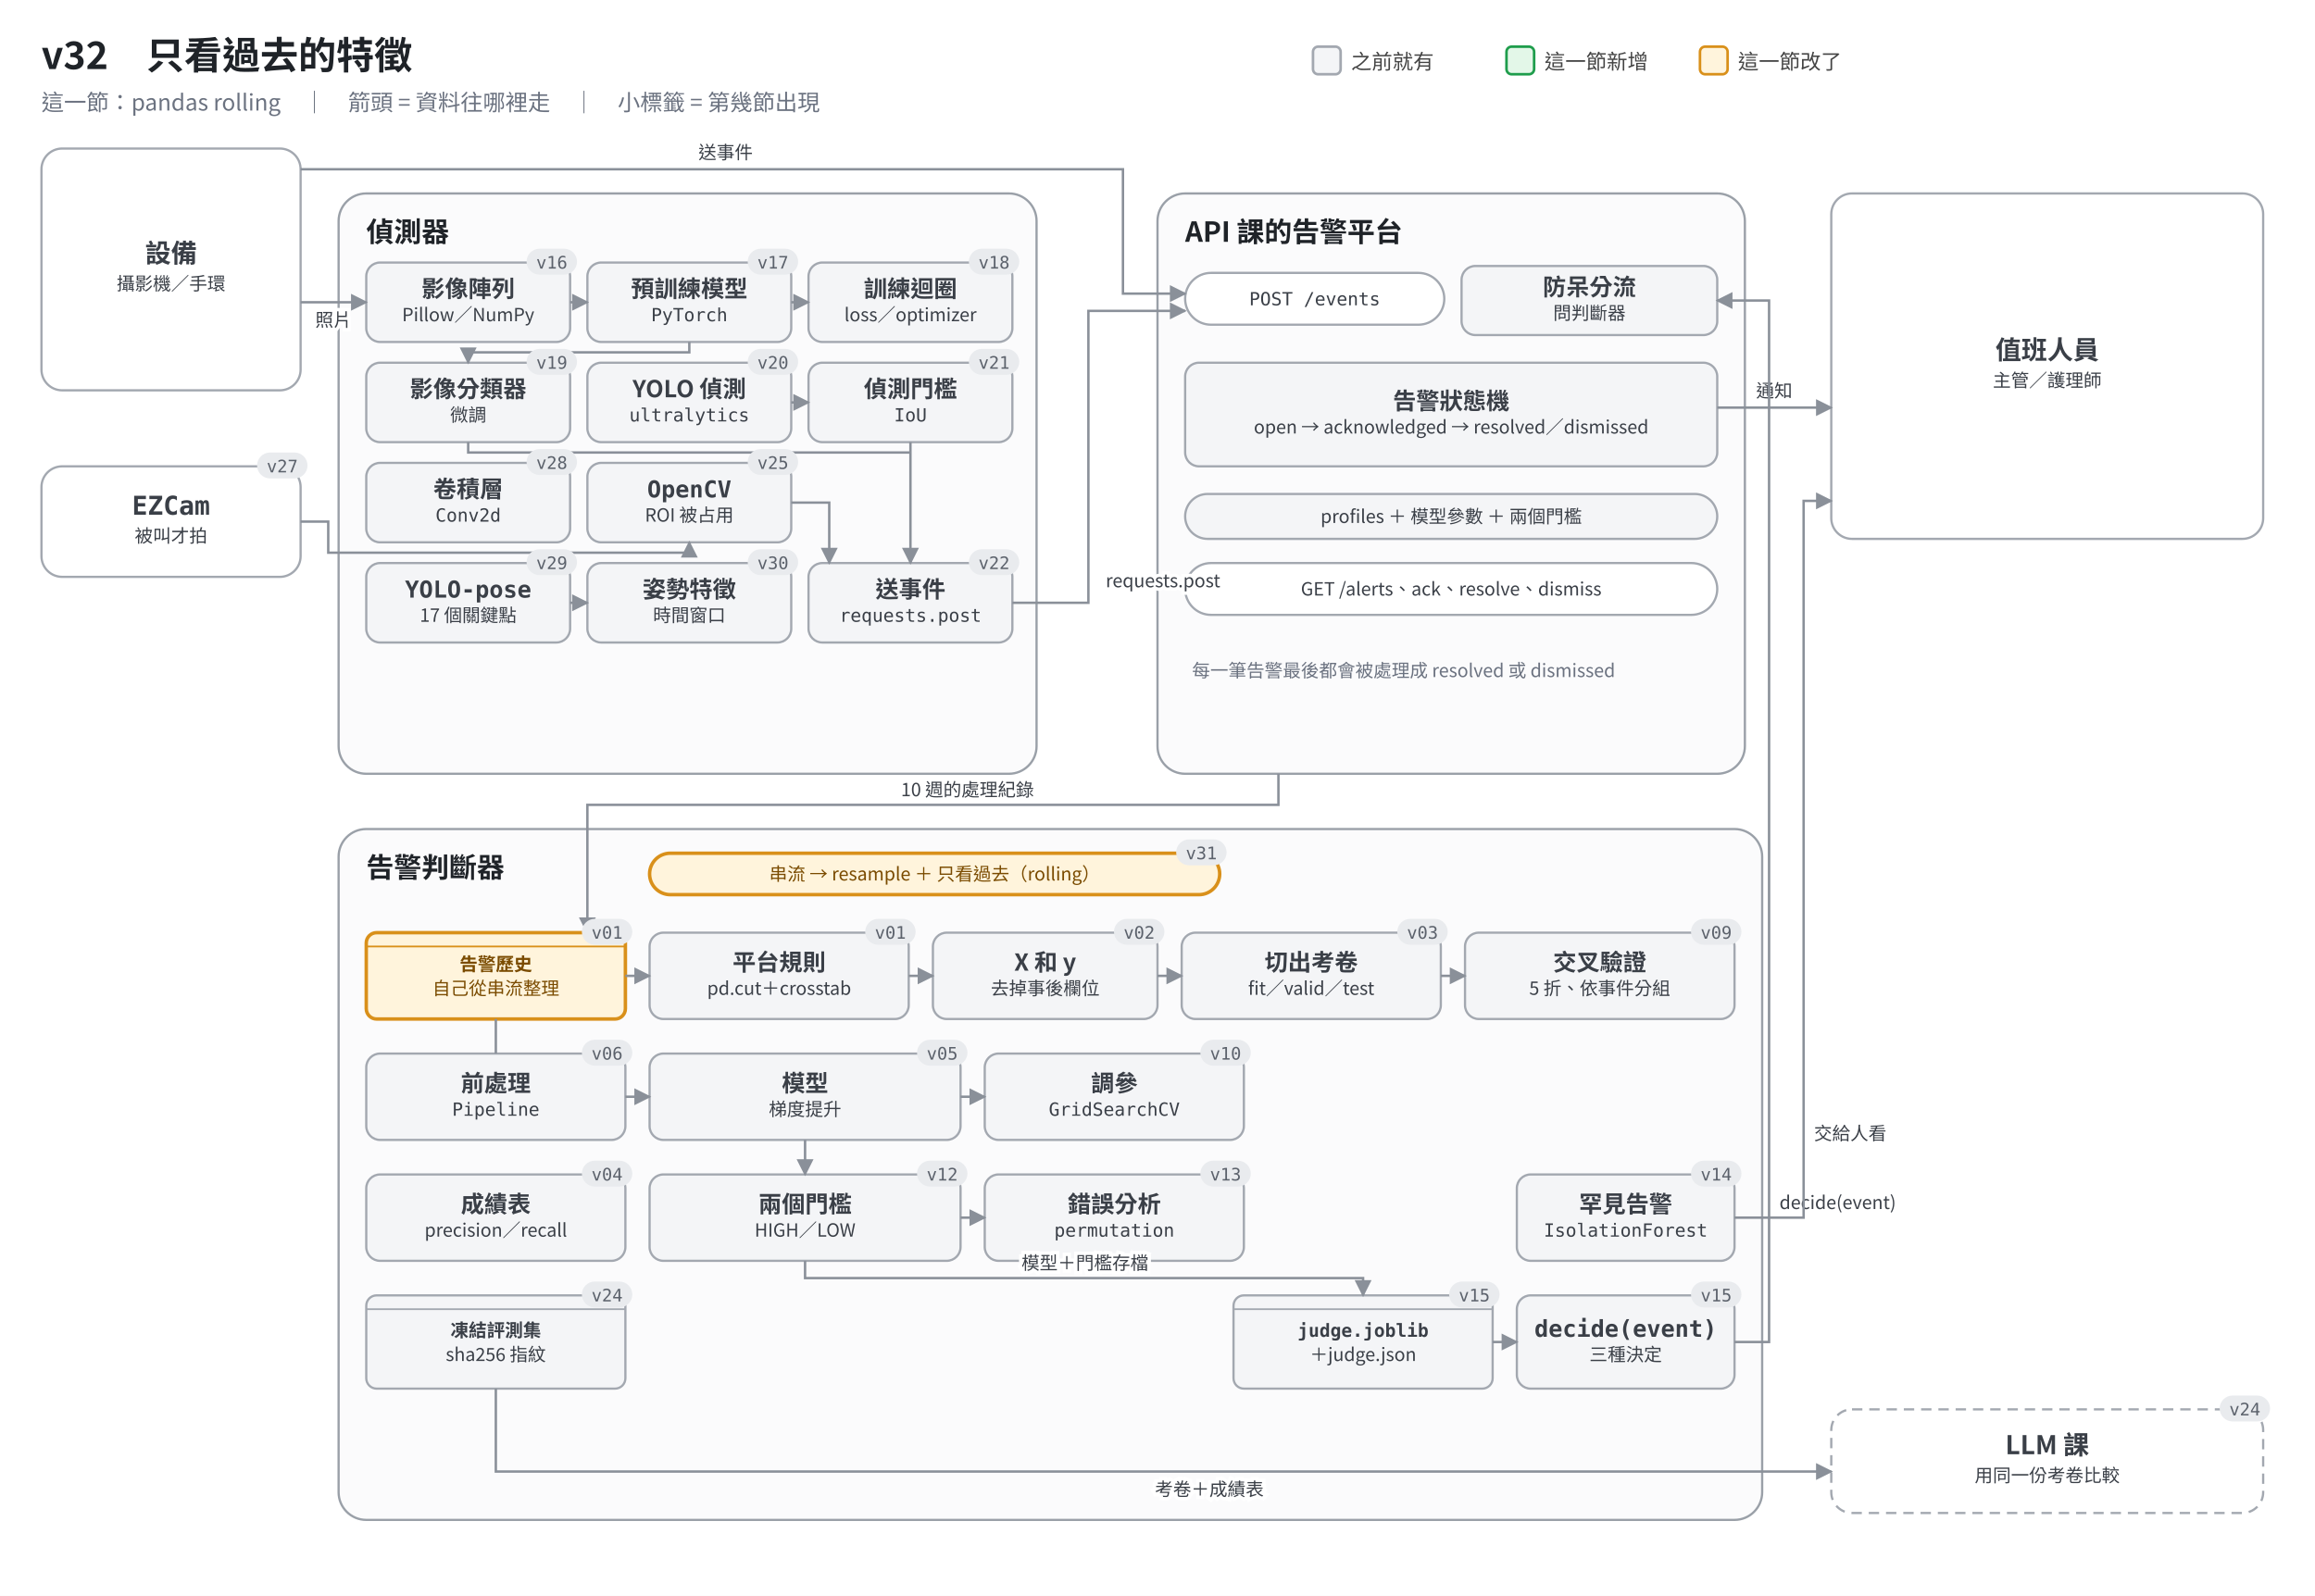
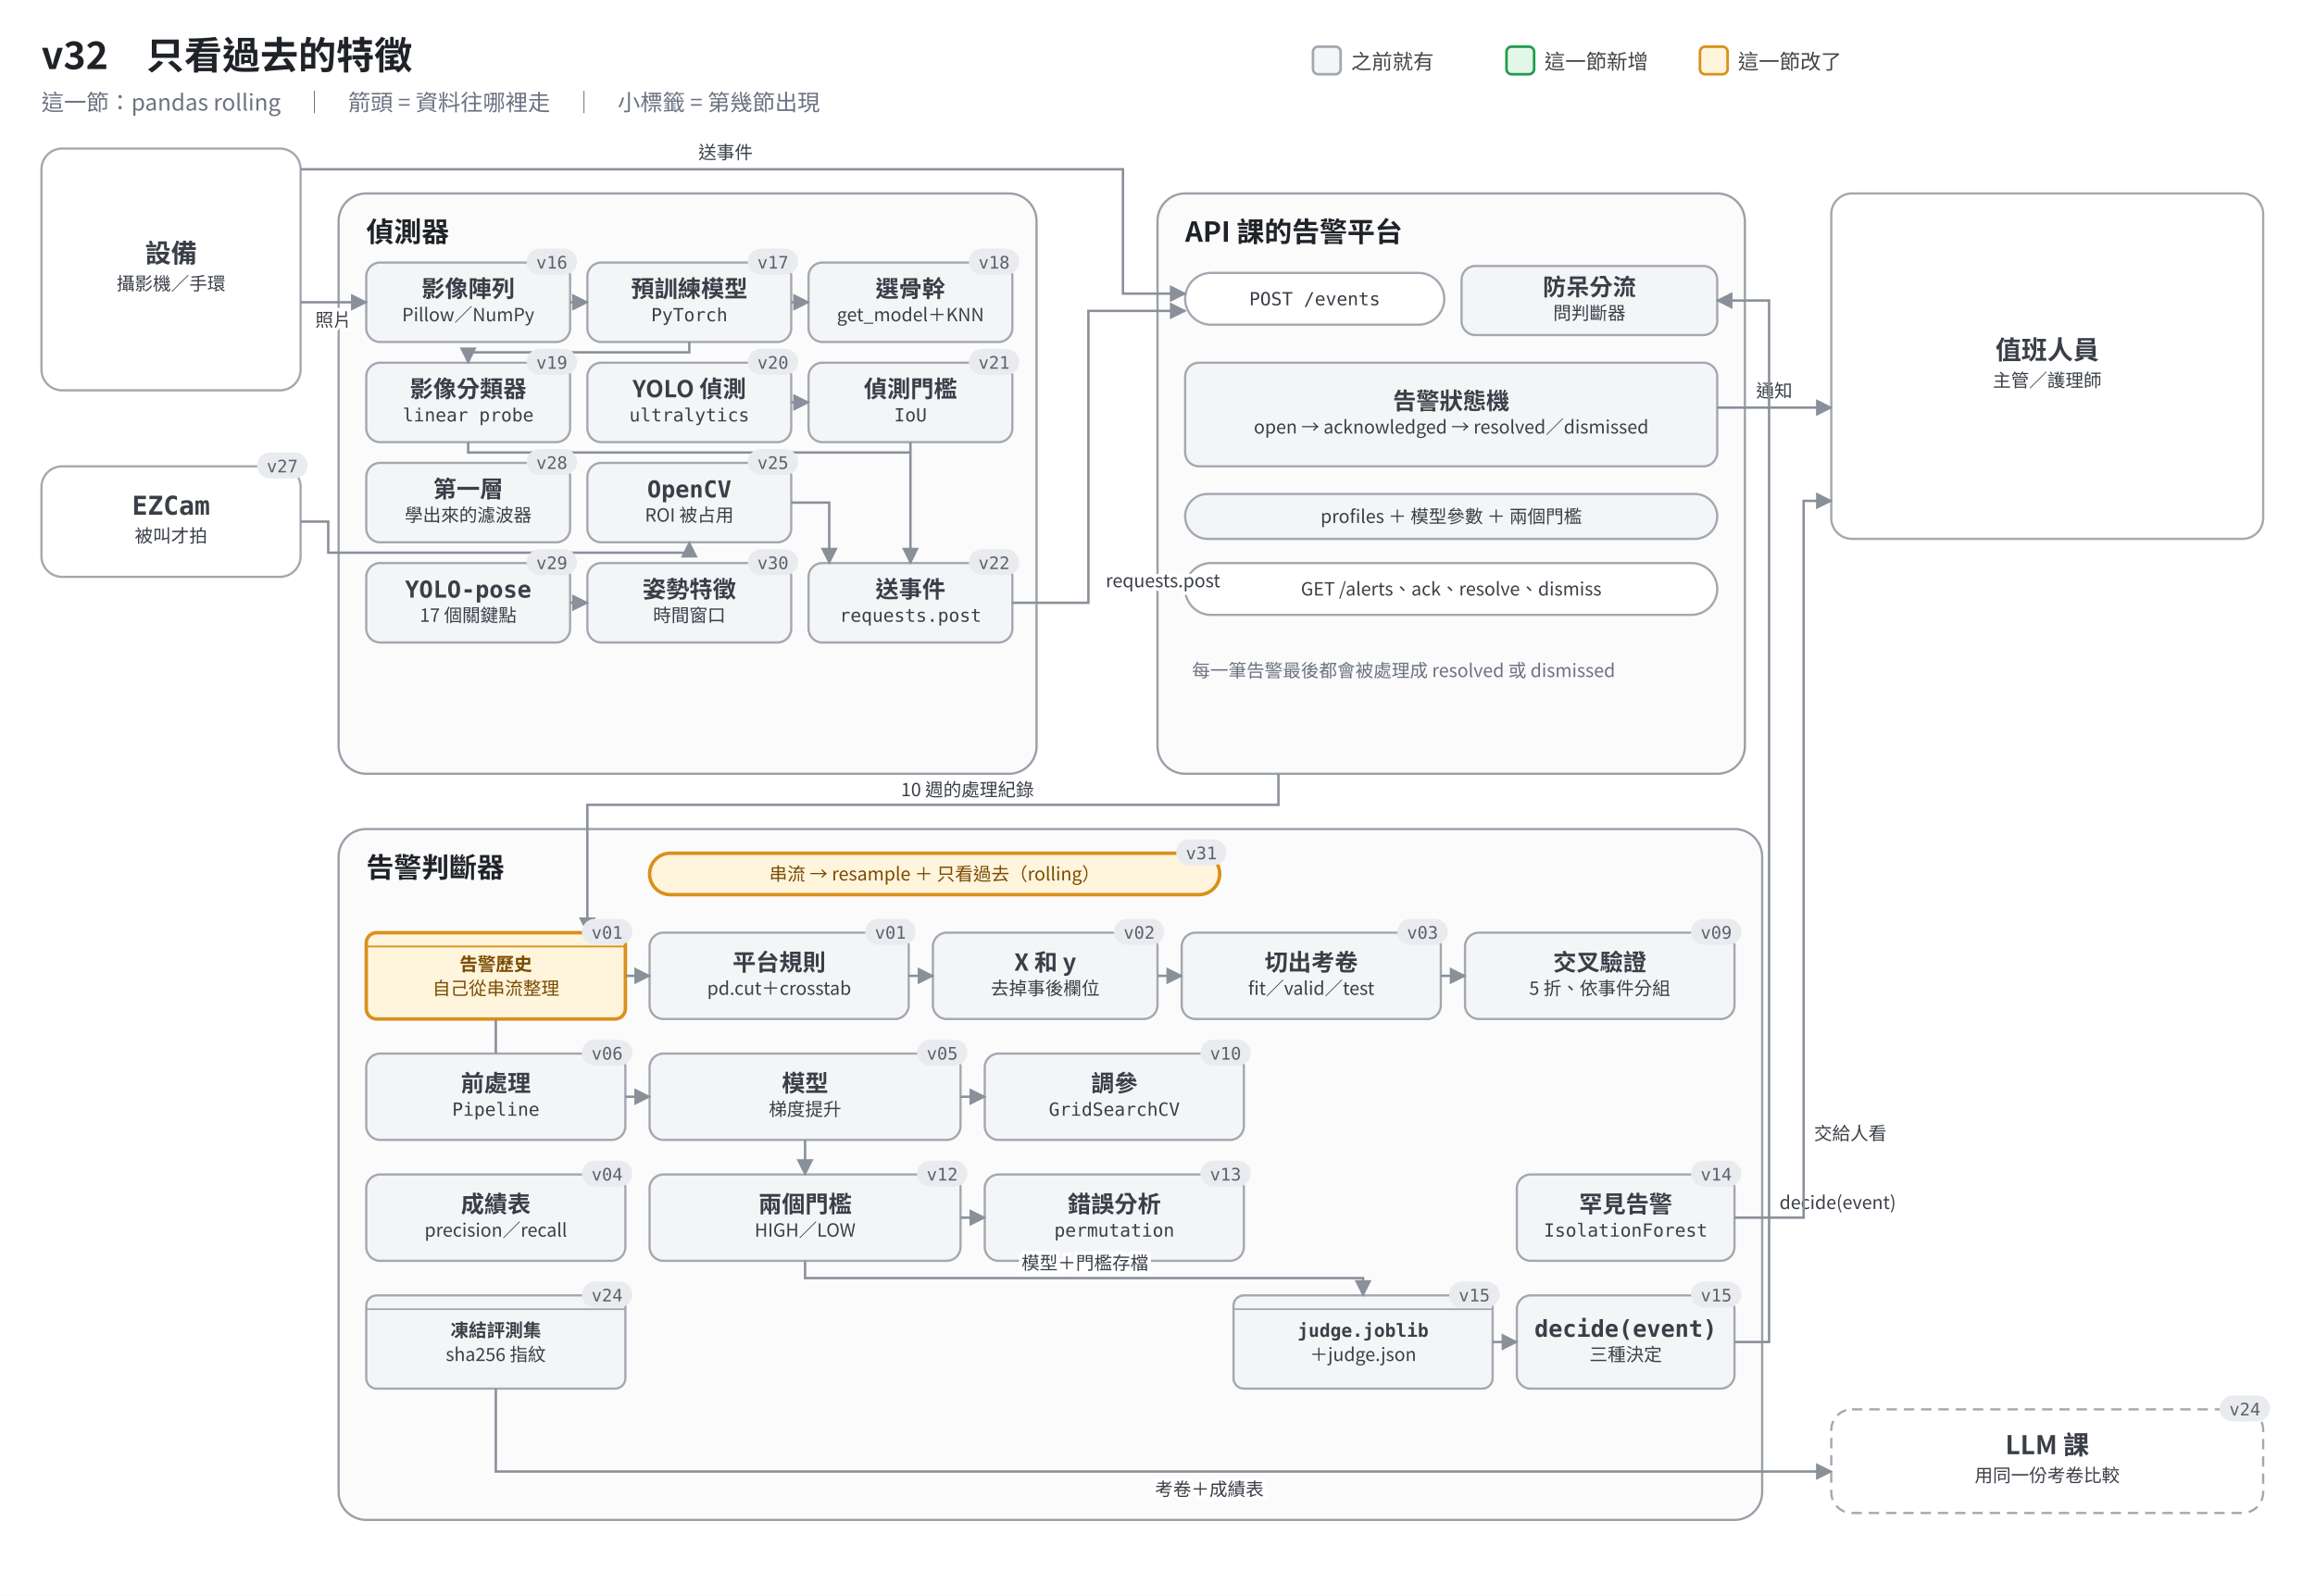
<svg xmlns="http://www.w3.org/2000/svg" viewBox="0 0 1340 924" width="1340" height="924">
  <defs>
    <marker id="arr-old" viewBox="0 0 10 10" refX="9" refY="5" markerWidth="7" markerHeight="7" orient="auto-start-reverse">
      <path d="M0,0 L10,5 L0,10 z" fill="#8a9099" />
    </marker>
    <marker id="arr-new" viewBox="0 0 10 10" refX="9" refY="5" markerWidth="7" markerHeight="7" orient="auto-start-reverse">
      <path d="M0,0 L10,5 L0,10 z" fill="#1f9d4c" />
    </marker>
    <marker id="arr-changed" viewBox="0 0 10 10" refX="9" refY="5" markerWidth="7" markerHeight="7" orient="auto-start-reverse">
      <path d="M0,0 L10,5 L0,10 z" fill="#d9901a" />
    </marker>
    <marker id="arr-error" viewBox="0 0 10 10" refX="9" refY="5" markerWidth="7" markerHeight="7" orient="auto-start-reverse">
      <path d="M0,0 L10,5 L0,10 z" fill="#d33a3a" />
    </marker>
  </defs>
  <rect width="1340" height="924" fill="#ffffff" />
  <text x="24" y="40" font-family="'PingFang TC','Noto Sans TC','Noto Sans CJK TC','Microsoft JhengHei',sans-serif" font-size="22" fill="#1f2328" font-weight="bold" text-anchor="start">v32　只看過去的特徵</text>
  <text x="24" y="64" font-family="'PingFang TC','Noto Sans TC','Noto Sans CJK TC','Microsoft JhengHei',sans-serif" font-size="13" fill="#6b7280" font-weight="normal" text-anchor="start">這一節：pandas rolling　｜　箭頭 = 資料往哪裡走　｜　小標籤 = 第幾節出現</text>
  <rect x="760" y="27" width="16" height="16" rx="3" fill="#f4f5f7" stroke="#a3a8b0" stroke-width="1.5" />
  <text x="782" y="40" font-family="'PingFang TC','Noto Sans TC','Noto Sans CJK TC','Microsoft JhengHei',sans-serif" font-size="12" fill="#444" font-weight="normal" text-anchor="start">之前就有</text>
  <rect x="872" y="27" width="16" height="16" rx="3" fill="#e3f7e8" stroke="#1f9d4c" stroke-width="1.5" />
  <text x="894" y="40" font-family="'PingFang TC','Noto Sans TC','Noto Sans CJK TC','Microsoft JhengHei',sans-serif" font-size="12" fill="#444" font-weight="normal" text-anchor="start">這一節新增</text>
  <rect x="984" y="27" width="16" height="16" rx="3" fill="#fff4dc" stroke="#d9901a" stroke-width="1.5" />
  <text x="1006" y="40" font-family="'PingFang TC','Noto Sans TC','Noto Sans CJK TC','Microsoft JhengHei',sans-serif" font-size="12" fill="#444" font-weight="normal" text-anchor="start">這一節改了</text>
  <rect x="670" y="112" width="340" height="336" rx="16" fill="#fbfbfc" stroke="#9aa0a8" stroke-width="1.3" />
  <text x="686" y="140" font-family="'PingFang TC','Noto Sans TC','Noto Sans CJK TC','Microsoft JhengHei',sans-serif" font-size="16" fill="#1f2328" font-weight="bold" text-anchor="start">API 課的告警平台</text>
  <rect x="196" y="112" width="404" height="336" rx="16" fill="#fbfbfc" stroke="#9aa0a8" stroke-width="1.3" />
  <text x="212" y="140" font-family="'PingFang TC','Noto Sans TC','Noto Sans CJK TC','Microsoft JhengHei',sans-serif" font-size="16" fill="#1f2328" font-weight="bold" text-anchor="start">偵測器</text>
  <rect x="196" y="480" width="824" height="400" rx="16" fill="#fbfbfc" stroke="#9aa0a8" stroke-width="1.3" />
  <text x="212" y="508" font-family="'PingFang TC','Noto Sans TC','Noto Sans CJK TC','Microsoft JhengHei',sans-serif" font-size="16" fill="#1f2328" font-weight="bold" text-anchor="start">告警判斷器</text>
  <rect x="24" y="86" width="150" height="140" rx="12" fill="#ffffff" stroke="#a3a8b0" stroke-width="1.3" />
  <text x="99" y="152" font-family="'PingFang TC','Noto Sans TC','Noto Sans CJK TC','Microsoft JhengHei',sans-serif" font-size="15" fill="#3a3f47" font-weight="bold" text-anchor="middle">設備</text>
  <text x="99" y="168" font-family="'PingFang TC','Noto Sans TC','Noto Sans CJK TC','Microsoft JhengHei',sans-serif" font-size="10.5" fill="#3a3f47" font-weight="normal" text-anchor="middle">攝影機／手環</text>
  <rect x="24" y="270" width="150" height="64" rx="12" fill="#ffffff" stroke="#a3a8b0" stroke-width="1.3" />
  <text x="99" y="298" font-family="'SF Mono',Menlo,Consolas,'DejaVu Sans Mono',monospace" font-size="15" fill="#3a3f47" font-weight="bold" text-anchor="middle">EZCam</text>
  <text x="99" y="314" font-family="'PingFang TC','Noto Sans TC','Noto Sans CJK TC','Microsoft JhengHei',sans-serif" font-size="10.5" fill="#3a3f47" font-weight="normal" text-anchor="middle">被叫才拍</text>
  <rect x="212" y="152" width="118" height="46" rx="8" fill="#f4f5f7" stroke="#a3a8b0" stroke-width="1.3" />
  <text x="271" y="172" font-family="'PingFang TC','Noto Sans TC','Noto Sans CJK TC','Microsoft JhengHei',sans-serif" font-size="13.5" fill="#3a3f47" font-weight="bold" text-anchor="middle">影像陣列</text>
  <text x="271" y="186" font-family="'PingFang TC','Noto Sans TC','Noto Sans CJK TC','Microsoft JhengHei',sans-serif" font-size="10.5" fill="#3a3f47" font-weight="normal" text-anchor="middle">Pillow／NumPy</text>
  <rect x="340" y="152" width="118" height="46" rx="8" fill="#f4f5f7" stroke="#a3a8b0" stroke-width="1.3" />
  <text x="399" y="172" font-family="'PingFang TC','Noto Sans TC','Noto Sans CJK TC','Microsoft JhengHei',sans-serif" font-size="13.5" fill="#3a3f47" font-weight="bold" text-anchor="middle">預訓練模型</text>
  <text x="399" y="186" font-family="'SF Mono',Menlo,Consolas,'DejaVu Sans Mono',monospace" font-size="10.5" fill="#3a3f47" font-weight="normal" text-anchor="middle">PyTorch</text>
  <rect x="468" y="152" width="118" height="46" rx="8" fill="#f4f5f7" stroke="#a3a8b0" stroke-width="1.3" />
-   <text x="527" y="172" font-family="'PingFang TC','Noto Sans TC','Noto Sans CJK TC','Microsoft JhengHei',sans-serif" font-size="13.5" fill="#3a3f47" font-weight="bold" text-anchor="middle">訓練迴圈</text>
-   <text x="527" y="186" font-family="'PingFang TC','Noto Sans TC','Noto Sans CJK TC','Microsoft JhengHei',sans-serif" font-size="10.5" fill="#3a3f47" font-weight="normal" text-anchor="middle">loss／optimizer</text>
+   <text x="527" y="172" font-family="'PingFang TC','Noto Sans TC','Noto Sans CJK TC','Microsoft JhengHei',sans-serif" font-size="13.5" fill="#3a3f47" font-weight="bold" text-anchor="middle">選骨幹</text>
+   <text x="527" y="186" font-family="'PingFang TC','Noto Sans TC','Noto Sans CJK TC','Microsoft JhengHei',sans-serif" font-size="10.5" fill="#3a3f47" font-weight="normal" text-anchor="middle">get_model＋KNN</text>
  <rect x="212" y="210" width="118" height="46" rx="8" fill="#f4f5f7" stroke="#a3a8b0" stroke-width="1.3" />
  <text x="271" y="230" font-family="'PingFang TC','Noto Sans TC','Noto Sans CJK TC','Microsoft JhengHei',sans-serif" font-size="13.5" fill="#3a3f47" font-weight="bold" text-anchor="middle">影像分類器</text>
-   <text x="271" y="244" font-family="'PingFang TC','Noto Sans TC','Noto Sans CJK TC','Microsoft JhengHei',sans-serif" font-size="10.5" fill="#3a3f47" font-weight="normal" text-anchor="middle">微調</text>
+   <text x="271" y="244" font-family="'SF Mono',Menlo,Consolas,'DejaVu Sans Mono',monospace" font-size="10.5" fill="#3a3f47" font-weight="normal" text-anchor="middle">linear probe</text>
  <rect x="340" y="210" width="118" height="46" rx="8" fill="#f4f5f7" stroke="#a3a8b0" stroke-width="1.3" />
  <text x="399" y="230" font-family="'PingFang TC','Noto Sans TC','Noto Sans CJK TC','Microsoft JhengHei',sans-serif" font-size="13.5" fill="#3a3f47" font-weight="bold" text-anchor="middle">YOLO 偵測</text>
  <text x="399" y="244" font-family="'SF Mono',Menlo,Consolas,'DejaVu Sans Mono',monospace" font-size="10.5" fill="#3a3f47" font-weight="normal" text-anchor="middle">ultralytics</text>
  <rect x="468" y="210" width="118" height="46" rx="8" fill="#f4f5f7" stroke="#a3a8b0" stroke-width="1.3" />
  <text x="527" y="230" font-family="'PingFang TC','Noto Sans TC','Noto Sans CJK TC','Microsoft JhengHei',sans-serif" font-size="13.5" fill="#3a3f47" font-weight="bold" text-anchor="middle">偵測門檻</text>
  <text x="527" y="244" font-family="'SF Mono',Menlo,Consolas,'DejaVu Sans Mono',monospace" font-size="10.5" fill="#3a3f47" font-weight="normal" text-anchor="middle">IoU</text>
  <rect x="212" y="268" width="118" height="46" rx="8" fill="#f4f5f7" stroke="#a3a8b0" stroke-width="1.3" />
-   <text x="271" y="288" font-family="'PingFang TC','Noto Sans TC','Noto Sans CJK TC','Microsoft JhengHei',sans-serif" font-size="13.5" fill="#3a3f47" font-weight="bold" text-anchor="middle">卷積層</text>
-   <text x="271" y="302" font-family="'SF Mono',Menlo,Consolas,'DejaVu Sans Mono',monospace" font-size="10.5" fill="#3a3f47" font-weight="normal" text-anchor="middle">Conv2d</text>
+   <text x="271" y="288" font-family="'PingFang TC','Noto Sans TC','Noto Sans CJK TC','Microsoft JhengHei',sans-serif" font-size="13.5" fill="#3a3f47" font-weight="bold" text-anchor="middle">第一層</text>
+   <text x="271" y="302" font-family="'PingFang TC','Noto Sans TC','Noto Sans CJK TC','Microsoft JhengHei',sans-serif" font-size="10.5" fill="#3a3f47" font-weight="normal" text-anchor="middle">學出來的濾波器</text>
  <rect x="340" y="268" width="118" height="46" rx="8" fill="#f4f5f7" stroke="#a3a8b0" stroke-width="1.3" />
  <text x="399" y="288" font-family="'SF Mono',Menlo,Consolas,'DejaVu Sans Mono',monospace" font-size="13.5" fill="#3a3f47" font-weight="bold" text-anchor="middle">OpenCV</text>
  <text x="399" y="302" font-family="'PingFang TC','Noto Sans TC','Noto Sans CJK TC','Microsoft JhengHei',sans-serif" font-size="10.5" fill="#3a3f47" font-weight="normal" text-anchor="middle">ROI 被占用</text>
  <rect x="212" y="326" width="118" height="46" rx="8" fill="#f4f5f7" stroke="#a3a8b0" stroke-width="1.3" />
  <text x="271" y="346" font-family="'SF Mono',Menlo,Consolas,'DejaVu Sans Mono',monospace" font-size="13.5" fill="#3a3f47" font-weight="bold" text-anchor="middle">YOLO-pose</text>
  <text x="271" y="360" font-family="'PingFang TC','Noto Sans TC','Noto Sans CJK TC','Microsoft JhengHei',sans-serif" font-size="10.5" fill="#3a3f47" font-weight="normal" text-anchor="middle">17 個關鍵點</text>
  <rect x="340" y="326" width="118" height="46" rx="8" fill="#f4f5f7" stroke="#a3a8b0" stroke-width="1.3" />
  <text x="399" y="346" font-family="'PingFang TC','Noto Sans TC','Noto Sans CJK TC','Microsoft JhengHei',sans-serif" font-size="13.5" fill="#3a3f47" font-weight="bold" text-anchor="middle">姿勢特徵</text>
  <text x="399" y="360" font-family="'PingFang TC','Noto Sans TC','Noto Sans CJK TC','Microsoft JhengHei',sans-serif" font-size="10.5" fill="#3a3f47" font-weight="normal" text-anchor="middle">時間窗口</text>
  <rect x="468" y="326" width="118" height="46" rx="8" fill="#f4f5f7" stroke="#a3a8b0" stroke-width="1.3" />
  <text x="527" y="346" font-family="'PingFang TC','Noto Sans TC','Noto Sans CJK TC','Microsoft JhengHei',sans-serif" font-size="13.5" fill="#3a3f47" font-weight="bold" text-anchor="middle">送事件</text>
  <text x="527" y="360" font-family="'SF Mono',Menlo,Consolas,'DejaVu Sans Mono',monospace" font-size="10.5" fill="#3a3f47" font-weight="normal" text-anchor="middle">requests.post</text>
  <rect x="686" y="158" width="150" height="30" rx="15" fill="#ffffff" stroke="#a3a8b0" stroke-width="1.3" />
  <text x="761" y="176.78" font-family="'SF Mono',Menlo,Consolas,'DejaVu Sans Mono',monospace" font-size="10.5" fill="#3a3f47" font-weight="normal" text-anchor="middle">POST /events</text>
  <rect x="846" y="154" width="148" height="40" rx="8" fill="#f4f5f7" stroke="#a3a8b0" stroke-width="1.3" />
  <text x="920" y="171" font-family="'PingFang TC','Noto Sans TC','Noto Sans CJK TC','Microsoft JhengHei',sans-serif" font-size="13.5" fill="#3a3f47" font-weight="bold" text-anchor="middle">防呆分流</text>
  <text x="920" y="185" font-family="'PingFang TC','Noto Sans TC','Noto Sans CJK TC','Microsoft JhengHei',sans-serif" font-size="10.5" fill="#3a3f47" font-weight="normal" text-anchor="middle">問判斷器</text>
  <rect x="686" y="210" width="308" height="60" rx="8" fill="#f4f5f7" stroke="#a3a8b0" stroke-width="1.3" />
  <text x="840" y="237" font-family="'PingFang TC','Noto Sans TC','Noto Sans CJK TC','Microsoft JhengHei',sans-serif" font-size="13.5" fill="#3a3f47" font-weight="bold" text-anchor="middle">告警狀態機</text>
  <text x="840" y="251" font-family="'PingFang TC','Noto Sans TC','Noto Sans CJK TC','Microsoft JhengHei',sans-serif" font-size="10.5" fill="#3a3f47" font-weight="normal" text-anchor="middle">open → acknowledged → resolved／dismissed</text>
  <rect x="686" y="286" width="308" height="26" rx="13" fill="#f4f5f7" stroke="#a3a8b0" stroke-width="1.3" />
  <text x="840" y="302.78" font-family="'PingFang TC','Noto Sans TC','Noto Sans CJK TC','Microsoft JhengHei',sans-serif" font-size="10.5" fill="#3a3f47" font-weight="normal" text-anchor="middle">profiles ＋ 模型參數 ＋ 兩個門檻</text>
  <rect x="686" y="326" width="308" height="30" rx="15" fill="#ffffff" stroke="#a3a8b0" stroke-width="1.3" />
  <text x="840" y="344.78" font-family="'PingFang TC','Noto Sans TC','Noto Sans CJK TC','Microsoft JhengHei',sans-serif" font-size="10.5" fill="#3a3f47" font-weight="normal" text-anchor="middle">GET /alerts、ack、resolve、dismiss</text>
  <text x="690" y="392" font-family="'PingFang TC','Noto Sans TC','Noto Sans CJK TC','Microsoft JhengHei',sans-serif" font-size="10.5" fill="#6b7280" font-weight="normal" text-anchor="start">每一筆告警最後都會被處理成 resolved 或 dismissed</text>
  <rect x="1060" y="112" width="250" height="200" rx="12" fill="#ffffff" stroke="#a3a8b0" stroke-width="1.3" />
  <text x="1185" y="208" font-family="'PingFang TC','Noto Sans TC','Noto Sans CJK TC','Microsoft JhengHei',sans-serif" font-size="15" fill="#3a3f47" font-weight="bold" text-anchor="middle">值班人員</text>
  <text x="1185" y="224" font-family="'PingFang TC','Noto Sans TC','Noto Sans CJK TC','Microsoft JhengHei',sans-serif" font-size="10.5" fill="#3a3f47" font-weight="normal" text-anchor="middle">主管／護理師</text>
  <rect x="1060" y="816" width="250" height="60" rx="12" fill="#ffffff" stroke="#a3a8b0" stroke-width="1.3" stroke-dasharray="6 4" />
  <text x="1185" y="842" font-family="'PingFang TC','Noto Sans TC','Noto Sans CJK TC','Microsoft JhengHei',sans-serif" font-size="15" fill="#3a3f47" font-weight="bold" text-anchor="middle">LLM 課</text>
  <text x="1185" y="858" font-family="'PingFang TC','Noto Sans TC','Noto Sans CJK TC','Microsoft JhengHei',sans-serif" font-size="10.5" fill="#3a3f47" font-weight="normal" text-anchor="middle">用同一份考卷比較</text>
  <rect x="376" y="494" width="330" height="24" rx="12" fill="#fff4dc" stroke="#d9901a" stroke-width="2" />
  <text x="541" y="509.78" font-family="'PingFang TC','Noto Sans TC','Noto Sans CJK TC','Microsoft JhengHei',sans-serif" font-size="10.5" fill="#7a4b00" font-weight="normal" text-anchor="middle">串流 → resample ＋ 只看過去（rolling）</text>
  <rect x="212" y="540" width="150" height="50" rx="6" fill="#fff4dc" stroke="#d9901a" stroke-width="2" />
  <path d="M212,548 h150" stroke="#d9901a" stroke-width="1" />
  <text x="287" y="562" font-family="'PingFang TC','Noto Sans TC','Noto Sans CJK TC','Microsoft JhengHei',sans-serif" font-size="10.5" fill="#7a4b00" font-weight="bold" text-anchor="middle">告警歷史</text>
  <text x="287" y="576" font-family="'PingFang TC','Noto Sans TC','Noto Sans CJK TC','Microsoft JhengHei',sans-serif" font-size="10.5" fill="#7a4b00" font-weight="normal" text-anchor="middle">自己從串流整理</text>
  <rect x="376" y="540" width="150" height="50" rx="8" fill="#f4f5f7" stroke="#a3a8b0" stroke-width="1.3" />
  <text x="451" y="562" font-family="'PingFang TC','Noto Sans TC','Noto Sans CJK TC','Microsoft JhengHei',sans-serif" font-size="13.5" fill="#3a3f47" font-weight="bold" text-anchor="middle">平台規則</text>
  <text x="451" y="576" font-family="'PingFang TC','Noto Sans TC','Noto Sans CJK TC','Microsoft JhengHei',sans-serif" font-size="10.5" fill="#3a3f47" font-weight="normal" text-anchor="middle">pd.cut＋crosstab</text>
  <rect x="540" y="540" width="130" height="50" rx="8" fill="#f4f5f7" stroke="#a3a8b0" stroke-width="1.3" />
  <text x="605" y="562" font-family="'PingFang TC','Noto Sans TC','Noto Sans CJK TC','Microsoft JhengHei',sans-serif" font-size="13.5" fill="#3a3f47" font-weight="bold" text-anchor="middle">X 和 y</text>
  <text x="605" y="576" font-family="'PingFang TC','Noto Sans TC','Noto Sans CJK TC','Microsoft JhengHei',sans-serif" font-size="10.5" fill="#3a3f47" font-weight="normal" text-anchor="middle">去掉事後欄位</text>
  <rect x="684" y="540" width="150" height="50" rx="8" fill="#f4f5f7" stroke="#a3a8b0" stroke-width="1.3" />
  <text x="759" y="562" font-family="'PingFang TC','Noto Sans TC','Noto Sans CJK TC','Microsoft JhengHei',sans-serif" font-size="13.5" fill="#3a3f47" font-weight="bold" text-anchor="middle">切出考卷</text>
  <text x="759" y="576" font-family="'PingFang TC','Noto Sans TC','Noto Sans CJK TC','Microsoft JhengHei',sans-serif" font-size="10.5" fill="#3a3f47" font-weight="normal" text-anchor="middle">fit／valid／test</text>
  <rect x="848" y="540" width="156" height="50" rx="8" fill="#f4f5f7" stroke="#a3a8b0" stroke-width="1.3" />
  <text x="926" y="562" font-family="'PingFang TC','Noto Sans TC','Noto Sans CJK TC','Microsoft JhengHei',sans-serif" font-size="13.5" fill="#3a3f47" font-weight="bold" text-anchor="middle">交叉驗證</text>
  <text x="926" y="576" font-family="'PingFang TC','Noto Sans TC','Noto Sans CJK TC','Microsoft JhengHei',sans-serif" font-size="10.5" fill="#3a3f47" font-weight="normal" text-anchor="middle">5 折、依事件分組</text>
  <rect x="212" y="610" width="150" height="50" rx="8" fill="#f4f5f7" stroke="#a3a8b0" stroke-width="1.3" />
  <text x="287" y="632" font-family="'PingFang TC','Noto Sans TC','Noto Sans CJK TC','Microsoft JhengHei',sans-serif" font-size="13.5" fill="#3a3f47" font-weight="bold" text-anchor="middle">前處理</text>
  <text x="287" y="646" font-family="'SF Mono',Menlo,Consolas,'DejaVu Sans Mono',monospace" font-size="10.5" fill="#3a3f47" font-weight="normal" text-anchor="middle">Pipeline</text>
  <rect x="376" y="610" width="180" height="50" rx="8" fill="#f4f5f7" stroke="#a3a8b0" stroke-width="1.3" />
  <text x="466" y="632" font-family="'PingFang TC','Noto Sans TC','Noto Sans CJK TC','Microsoft JhengHei',sans-serif" font-size="13.5" fill="#3a3f47" font-weight="bold" text-anchor="middle">模型</text>
  <text x="466" y="646" font-family="'PingFang TC','Noto Sans TC','Noto Sans CJK TC','Microsoft JhengHei',sans-serif" font-size="10.5" fill="#3a3f47" font-weight="normal" text-anchor="middle">梯度提升</text>
  <rect x="570" y="610" width="150" height="50" rx="8" fill="#f4f5f7" stroke="#a3a8b0" stroke-width="1.3" />
  <text x="645" y="632" font-family="'PingFang TC','Noto Sans TC','Noto Sans CJK TC','Microsoft JhengHei',sans-serif" font-size="13.5" fill="#3a3f47" font-weight="bold" text-anchor="middle">調參</text>
  <text x="645" y="646" font-family="'SF Mono',Menlo,Consolas,'DejaVu Sans Mono',monospace" font-size="10.5" fill="#3a3f47" font-weight="normal" text-anchor="middle">GridSearchCV</text>
  <rect x="212" y="680" width="150" height="50" rx="8" fill="#f4f5f7" stroke="#a3a8b0" stroke-width="1.3" />
  <text x="287" y="702" font-family="'PingFang TC','Noto Sans TC','Noto Sans CJK TC','Microsoft JhengHei',sans-serif" font-size="13.5" fill="#3a3f47" font-weight="bold" text-anchor="middle">成績表</text>
  <text x="287" y="716" font-family="'PingFang TC','Noto Sans TC','Noto Sans CJK TC','Microsoft JhengHei',sans-serif" font-size="10.5" fill="#3a3f47" font-weight="normal" text-anchor="middle">precision／recall</text>
  <rect x="376" y="680" width="180" height="50" rx="8" fill="#f4f5f7" stroke="#a3a8b0" stroke-width="1.3" />
  <text x="466" y="702" font-family="'PingFang TC','Noto Sans TC','Noto Sans CJK TC','Microsoft JhengHei',sans-serif" font-size="13.5" fill="#3a3f47" font-weight="bold" text-anchor="middle">兩個門檻</text>
  <text x="466" y="716" font-family="'PingFang TC','Noto Sans TC','Noto Sans CJK TC','Microsoft JhengHei',sans-serif" font-size="10.5" fill="#3a3f47" font-weight="normal" text-anchor="middle">HIGH／LOW</text>
  <rect x="570" y="680" width="150" height="50" rx="8" fill="#f4f5f7" stroke="#a3a8b0" stroke-width="1.3" />
  <text x="645" y="702" font-family="'PingFang TC','Noto Sans TC','Noto Sans CJK TC','Microsoft JhengHei',sans-serif" font-size="13.5" fill="#3a3f47" font-weight="bold" text-anchor="middle">錯誤分析</text>
  <text x="645" y="716" font-family="'SF Mono',Menlo,Consolas,'DejaVu Sans Mono',monospace" font-size="10.5" fill="#3a3f47" font-weight="normal" text-anchor="middle">permutation</text>
  <rect x="878" y="680" width="126" height="50" rx="8" fill="#f4f5f7" stroke="#a3a8b0" stroke-width="1.3" />
  <text x="941" y="702" font-family="'PingFang TC','Noto Sans TC','Noto Sans CJK TC','Microsoft JhengHei',sans-serif" font-size="13.5" fill="#3a3f47" font-weight="bold" text-anchor="middle">罕見告警</text>
  <text x="941" y="716" font-family="'SF Mono',Menlo,Consolas,'DejaVu Sans Mono',monospace" font-size="10.5" fill="#3a3f47" font-weight="normal" text-anchor="middle">IsolationForest</text>
  <rect x="212" y="750" width="150" height="54" rx="6" fill="#f4f5f7" stroke="#a3a8b0" stroke-width="1.3" />
  <path d="M212,758 h150" stroke="#a3a8b0" stroke-width="1" />
  <text x="287" y="774" font-family="'PingFang TC','Noto Sans TC','Noto Sans CJK TC','Microsoft JhengHei',sans-serif" font-size="10.5" fill="#3a3f47" font-weight="bold" text-anchor="middle">凍結評測集</text>
  <text x="287" y="788" font-family="'PingFang TC','Noto Sans TC','Noto Sans CJK TC','Microsoft JhengHei',sans-serif" font-size="10.5" fill="#3a3f47" font-weight="normal" text-anchor="middle">sha256 指紋</text>
  <rect x="714" y="750" width="150" height="54" rx="6" fill="#f4f5f7" stroke="#a3a8b0" stroke-width="1.3" />
  <path d="M714,758 h150" stroke="#a3a8b0" stroke-width="1" />
  <text x="789" y="774" font-family="'SF Mono',Menlo,Consolas,'DejaVu Sans Mono',monospace" font-size="10.5" fill="#3a3f47" font-weight="bold" text-anchor="middle">judge.joblib</text>
  <text x="789" y="788" font-family="'PingFang TC','Noto Sans TC','Noto Sans CJK TC','Microsoft JhengHei',sans-serif" font-size="10.5" fill="#3a3f47" font-weight="normal" text-anchor="middle">＋judge.json</text>
  <rect x="878" y="750" width="126" height="54" rx="8" fill="#f4f5f7" stroke="#a3a8b0" stroke-width="1.3" />
  <text x="941" y="774" font-family="'SF Mono',Menlo,Consolas,'DejaVu Sans Mono',monospace" font-size="13.5" fill="#3a3f47" font-weight="bold" text-anchor="middle">decide(event)</text>
  <text x="941" y="788" font-family="'PingFang TC','Noto Sans TC','Noto Sans CJK TC','Microsoft JhengHei',sans-serif" font-size="10.5" fill="#3a3f47" font-weight="normal" text-anchor="middle">三種決定</text>
  <polyline points="174,98 650,98 650,170 686,170" fill="none" stroke="#8a9099" stroke-width="1.4" marker-end="url(#arr-old)" />
  <text x="420" y="92" font-family="'PingFang TC','Noto Sans TC','Noto Sans CJK TC','Microsoft JhengHei',sans-serif" font-size="10.5" fill="#3a3f47" text-anchor="middle" stroke="#fff" stroke-width="4" paint-order="stroke">送事件</text>
  <polyline points="174,175 212,175" fill="none" stroke="#8a9099" stroke-width="1.4" marker-end="url(#arr-old)" />
  <text x="193" y="189" font-family="'PingFang TC','Noto Sans TC','Noto Sans CJK TC','Microsoft JhengHei',sans-serif" font-size="10.5" fill="#3a3f47" text-anchor="middle" stroke="#fff" stroke-width="4" paint-order="stroke">照片</text>
  <polyline points="174,302 190,302 190,320 399,320 399,314" fill="none" stroke="#8a9099" stroke-width="1.4" marker-end="url(#arr-old)" />
  <polyline points="330,175 340,175" fill="none" stroke="#8a9099" stroke-width="1.4" marker-end="url(#arr-old)" />
  <polyline points="458,175 468,175" fill="none" stroke="#8a9099" stroke-width="1.4" marker-end="url(#arr-old)" />
  <polyline points="399,198 399,204 271,204 271,210" fill="none" stroke="#8a9099" stroke-width="1.4" marker-end="url(#arr-old)" />
  <polyline points="458,233 468,233" fill="none" stroke="#8a9099" stroke-width="1.4" marker-end="url(#arr-old)" />
  <polyline points="330,349 340,349" fill="none" stroke="#8a9099" stroke-width="1.4" marker-end="url(#arr-old)" />
  <polyline points="271,256 271,262 527,262" fill="none" stroke="#8a9099" stroke-width="1.4" />
  <polyline points="527,256 527,326" fill="none" stroke="#8a9099" stroke-width="1.4" marker-end="url(#arr-old)" />
  <polyline points="458,291 480,291 480,326" fill="none" stroke="#8a9099" stroke-width="1.4" marker-end="url(#arr-old)" />
  <polyline points="586,349 630,349 630,180 686,180" fill="none" stroke="#8a9099" stroke-width="1.4" marker-end="url(#arr-old)" />
  <text x="640" y="340" font-family="'PingFang TC','Noto Sans TC','Noto Sans CJK TC','Microsoft JhengHei',sans-serif" font-size="10.5" fill="#3a3f47" text-anchor="start" stroke="#fff" stroke-width="4" paint-order="stroke">requests.post</text>
  <polyline points="994,236 1060,236" fill="none" stroke="#8a9099" stroke-width="1.4" marker-end="url(#arr-old)" />
  <text x="1027" y="230" font-family="'PingFang TC','Noto Sans TC','Noto Sans CJK TC','Microsoft JhengHei',sans-serif" font-size="10.5" fill="#3a3f47" text-anchor="middle" stroke="#fff" stroke-width="4" paint-order="stroke">通知</text>
  <polyline points="740,448 740,466 340,466 340,540" fill="none" stroke="#8a9099" stroke-width="1.4" marker-end="url(#arr-old)" />
  <text x="560" y="461" font-family="'PingFang TC','Noto Sans TC','Noto Sans CJK TC','Microsoft JhengHei',sans-serif" font-size="10.5" fill="#3a3f47" text-anchor="middle" stroke="#fff" stroke-width="4" paint-order="stroke">10 週的處理紀錄</text>
  <polyline points="362,565 376,565" fill="none" stroke="#8a9099" stroke-width="1.4" marker-end="url(#arr-old)" />
  <polyline points="526,565 540,565" fill="none" stroke="#8a9099" stroke-width="1.4" marker-end="url(#arr-old)" />
  <polyline points="670,565 684,565" fill="none" stroke="#8a9099" stroke-width="1.4" marker-end="url(#arr-old)" />
  <polyline points="834,565 848,565" fill="none" stroke="#8a9099" stroke-width="1.4" marker-end="url(#arr-old)" />
  <polyline points="362,635 376,635" fill="none" stroke="#8a9099" stroke-width="1.4" marker-end="url(#arr-old)" />
  <polyline points="556,635 570,635" fill="none" stroke="#8a9099" stroke-width="1.4" marker-end="url(#arr-old)" />
  <polyline points="287,610 287,590" fill="none" stroke="#8a9099" stroke-width="1.4" />
  <polyline points="466,660 466,680" fill="none" stroke="#8a9099" stroke-width="1.4" marker-end="url(#arr-old)" />
  <polyline points="556,705 570,705" fill="none" stroke="#8a9099" stroke-width="1.4" marker-end="url(#arr-old)" />
  <polyline points="466,730 466,740 789,740 789,750" fill="none" stroke="#8a9099" stroke-width="1.4" marker-end="url(#arr-old)" />
  <text x="628" y="735" font-family="'PingFang TC','Noto Sans TC','Noto Sans CJK TC','Microsoft JhengHei',sans-serif" font-size="10.5" fill="#3a3f47" text-anchor="middle" stroke="#fff" stroke-width="4" paint-order="stroke">模型＋門檻存檔</text>
  <polyline points="864,777 878,777" fill="none" stroke="#8a9099" stroke-width="1.4" marker-end="url(#arr-old)" />
  <polyline points="1004,777 1024,777 1024,174 994,174" fill="none" stroke="#8a9099" stroke-width="1.4" marker-end="url(#arr-old)" />
  <text x="1030" y="700" font-family="'PingFang TC','Noto Sans TC','Noto Sans CJK TC','Microsoft JhengHei',sans-serif" font-size="10.5" fill="#3a3f47" text-anchor="start" stroke="#fff" stroke-width="4" paint-order="stroke">decide(event)</text>
  <polyline points="1004,705 1044,705 1044,290 1060,290" fill="none" stroke="#8a9099" stroke-width="1.4" marker-end="url(#arr-old)" />
  <text x="1050" y="660" font-family="'PingFang TC','Noto Sans TC','Noto Sans CJK TC','Microsoft JhengHei',sans-serif" font-size="10.5" fill="#3a3f47" text-anchor="start" stroke="#fff" stroke-width="4" paint-order="stroke">交給人看</text>
  <polyline points="287,804 287,852 1060,852" fill="none" stroke="#8a9099" stroke-width="1.4" marker-end="url(#arr-old)" />
  <text x="700" y="866" font-family="'PingFang TC','Noto Sans TC','Noto Sans CJK TC','Microsoft JhengHei',sans-serif" font-size="10.5" fill="#3a3f47" text-anchor="middle" stroke="#fff" stroke-width="4" paint-order="stroke">考卷＋成績表</text>
  <rect x="148.8" y="262" width="29.2" height="15" rx="7.5" fill="#e9ebee" />
  <text x="163.4" y="273.5" font-family="'SF Mono',Menlo,Consolas,'DejaVu Sans Mono',monospace" font-size="10" fill="#5b616b" font-weight="normal" text-anchor="middle">v27</text>
  <rect x="304.8" y="144" width="29.2" height="15" rx="7.5" fill="#e9ebee" />
  <text x="319.4" y="155.5" font-family="'SF Mono',Menlo,Consolas,'DejaVu Sans Mono',monospace" font-size="10" fill="#5b616b" font-weight="normal" text-anchor="middle">v16</text>
  <rect x="432.8" y="144" width="29.2" height="15" rx="7.5" fill="#e9ebee" />
  <text x="447.4" y="155.5" font-family="'SF Mono',Menlo,Consolas,'DejaVu Sans Mono',monospace" font-size="10" fill="#5b616b" font-weight="normal" text-anchor="middle">v17</text>
  <rect x="560.8" y="144" width="29.2" height="15" rx="7.5" fill="#e9ebee" />
  <text x="575.4" y="155.5" font-family="'SF Mono',Menlo,Consolas,'DejaVu Sans Mono',monospace" font-size="10" fill="#5b616b" font-weight="normal" text-anchor="middle">v18</text>
  <rect x="304.8" y="202" width="29.2" height="15" rx="7.5" fill="#e9ebee" />
  <text x="319.4" y="213.5" font-family="'SF Mono',Menlo,Consolas,'DejaVu Sans Mono',monospace" font-size="10" fill="#5b616b" font-weight="normal" text-anchor="middle">v19</text>
  <rect x="432.8" y="202" width="29.2" height="15" rx="7.5" fill="#e9ebee" />
  <text x="447.4" y="213.5" font-family="'SF Mono',Menlo,Consolas,'DejaVu Sans Mono',monospace" font-size="10" fill="#5b616b" font-weight="normal" text-anchor="middle">v20</text>
  <rect x="560.8" y="202" width="29.2" height="15" rx="7.5" fill="#e9ebee" />
  <text x="575.4" y="213.5" font-family="'SF Mono',Menlo,Consolas,'DejaVu Sans Mono',monospace" font-size="10" fill="#5b616b" font-weight="normal" text-anchor="middle">v21</text>
  <rect x="304.8" y="260" width="29.2" height="15" rx="7.5" fill="#e9ebee" />
  <text x="319.4" y="271.5" font-family="'SF Mono',Menlo,Consolas,'DejaVu Sans Mono',monospace" font-size="10" fill="#5b616b" font-weight="normal" text-anchor="middle">v28</text>
  <rect x="432.8" y="260" width="29.2" height="15" rx="7.5" fill="#e9ebee" />
  <text x="447.4" y="271.5" font-family="'SF Mono',Menlo,Consolas,'DejaVu Sans Mono',monospace" font-size="10" fill="#5b616b" font-weight="normal" text-anchor="middle">v25</text>
  <rect x="304.8" y="318" width="29.2" height="15" rx="7.5" fill="#e9ebee" />
  <text x="319.4" y="329.5" font-family="'SF Mono',Menlo,Consolas,'DejaVu Sans Mono',monospace" font-size="10" fill="#5b616b" font-weight="normal" text-anchor="middle">v29</text>
  <rect x="432.8" y="318" width="29.2" height="15" rx="7.5" fill="#e9ebee" />
  <text x="447.4" y="329.5" font-family="'SF Mono',Menlo,Consolas,'DejaVu Sans Mono',monospace" font-size="10" fill="#5b616b" font-weight="normal" text-anchor="middle">v30</text>
  <rect x="560.8" y="318" width="29.2" height="15" rx="7.5" fill="#e9ebee" />
  <text x="575.4" y="329.5" font-family="'SF Mono',Menlo,Consolas,'DejaVu Sans Mono',monospace" font-size="10" fill="#5b616b" font-weight="normal" text-anchor="middle">v22</text>
  <rect x="1284.8" y="808" width="29.2" height="15" rx="7.5" fill="#e9ebee" />
  <text x="1299.4" y="819.5" font-family="'SF Mono',Menlo,Consolas,'DejaVu Sans Mono',monospace" font-size="10" fill="#5b616b" font-weight="normal" text-anchor="middle">v24</text>
  <rect x="680.8" y="486" width="29.2" height="15" rx="7.5" fill="#e9ebee" />
  <text x="695.4" y="497.5" font-family="'SF Mono',Menlo,Consolas,'DejaVu Sans Mono',monospace" font-size="10" fill="#5b616b" font-weight="normal" text-anchor="middle">v31</text>
  <rect x="336.8" y="532" width="29.2" height="15" rx="7.5" fill="#e9ebee" />
  <text x="351.4" y="543.5" font-family="'SF Mono',Menlo,Consolas,'DejaVu Sans Mono',monospace" font-size="10" fill="#5b616b" font-weight="normal" text-anchor="middle">v01</text>
  <rect x="500.8" y="532" width="29.2" height="15" rx="7.5" fill="#e9ebee" />
  <text x="515.4" y="543.5" font-family="'SF Mono',Menlo,Consolas,'DejaVu Sans Mono',monospace" font-size="10" fill="#5b616b" font-weight="normal" text-anchor="middle">v01</text>
  <rect x="644.8" y="532" width="29.2" height="15" rx="7.5" fill="#e9ebee" />
  <text x="659.4" y="543.5" font-family="'SF Mono',Menlo,Consolas,'DejaVu Sans Mono',monospace" font-size="10" fill="#5b616b" font-weight="normal" text-anchor="middle">v02</text>
  <rect x="808.8" y="532" width="29.2" height="15" rx="7.5" fill="#e9ebee" />
  <text x="823.4" y="543.5" font-family="'SF Mono',Menlo,Consolas,'DejaVu Sans Mono',monospace" font-size="10" fill="#5b616b" font-weight="normal" text-anchor="middle">v03</text>
  <rect x="978.8" y="532" width="29.2" height="15" rx="7.5" fill="#e9ebee" />
  <text x="993.4" y="543.5" font-family="'SF Mono',Menlo,Consolas,'DejaVu Sans Mono',monospace" font-size="10" fill="#5b616b" font-weight="normal" text-anchor="middle">v09</text>
  <rect x="336.8" y="602" width="29.2" height="15" rx="7.5" fill="#e9ebee" />
  <text x="351.4" y="613.5" font-family="'SF Mono',Menlo,Consolas,'DejaVu Sans Mono',monospace" font-size="10" fill="#5b616b" font-weight="normal" text-anchor="middle">v06</text>
  <rect x="530.8" y="602" width="29.2" height="15" rx="7.5" fill="#e9ebee" />
  <text x="545.4" y="613.5" font-family="'SF Mono',Menlo,Consolas,'DejaVu Sans Mono',monospace" font-size="10" fill="#5b616b" font-weight="normal" text-anchor="middle">v05</text>
  <rect x="694.8" y="602" width="29.2" height="15" rx="7.5" fill="#e9ebee" />
  <text x="709.4" y="613.5" font-family="'SF Mono',Menlo,Consolas,'DejaVu Sans Mono',monospace" font-size="10" fill="#5b616b" font-weight="normal" text-anchor="middle">v10</text>
  <rect x="336.8" y="672" width="29.2" height="15" rx="7.5" fill="#e9ebee" />
  <text x="351.4" y="683.5" font-family="'SF Mono',Menlo,Consolas,'DejaVu Sans Mono',monospace" font-size="10" fill="#5b616b" font-weight="normal" text-anchor="middle">v04</text>
  <rect x="530.8" y="672" width="29.2" height="15" rx="7.5" fill="#e9ebee" />
  <text x="545.4" y="683.5" font-family="'SF Mono',Menlo,Consolas,'DejaVu Sans Mono',monospace" font-size="10" fill="#5b616b" font-weight="normal" text-anchor="middle">v12</text>
  <rect x="694.8" y="672" width="29.2" height="15" rx="7.5" fill="#e9ebee" />
  <text x="709.4" y="683.5" font-family="'SF Mono',Menlo,Consolas,'DejaVu Sans Mono',monospace" font-size="10" fill="#5b616b" font-weight="normal" text-anchor="middle">v13</text>
  <rect x="978.8" y="672" width="29.2" height="15" rx="7.5" fill="#e9ebee" />
  <text x="993.4" y="683.5" font-family="'SF Mono',Menlo,Consolas,'DejaVu Sans Mono',monospace" font-size="10" fill="#5b616b" font-weight="normal" text-anchor="middle">v14</text>
  <rect x="336.8" y="742" width="29.2" height="15" rx="7.5" fill="#e9ebee" />
  <text x="351.4" y="753.5" font-family="'SF Mono',Menlo,Consolas,'DejaVu Sans Mono',monospace" font-size="10" fill="#5b616b" font-weight="normal" text-anchor="middle">v24</text>
  <rect x="838.8" y="742" width="29.2" height="15" rx="7.5" fill="#e9ebee" />
  <text x="853.4" y="753.5" font-family="'SF Mono',Menlo,Consolas,'DejaVu Sans Mono',monospace" font-size="10" fill="#5b616b" font-weight="normal" text-anchor="middle">v15</text>
  <rect x="978.8" y="742" width="29.2" height="15" rx="7.5" fill="#e9ebee" />
  <text x="993.4" y="753.5" font-family="'SF Mono',Menlo,Consolas,'DejaVu Sans Mono',monospace" font-size="10" fill="#5b616b" font-weight="normal" text-anchor="middle">v15</text>
</svg>
